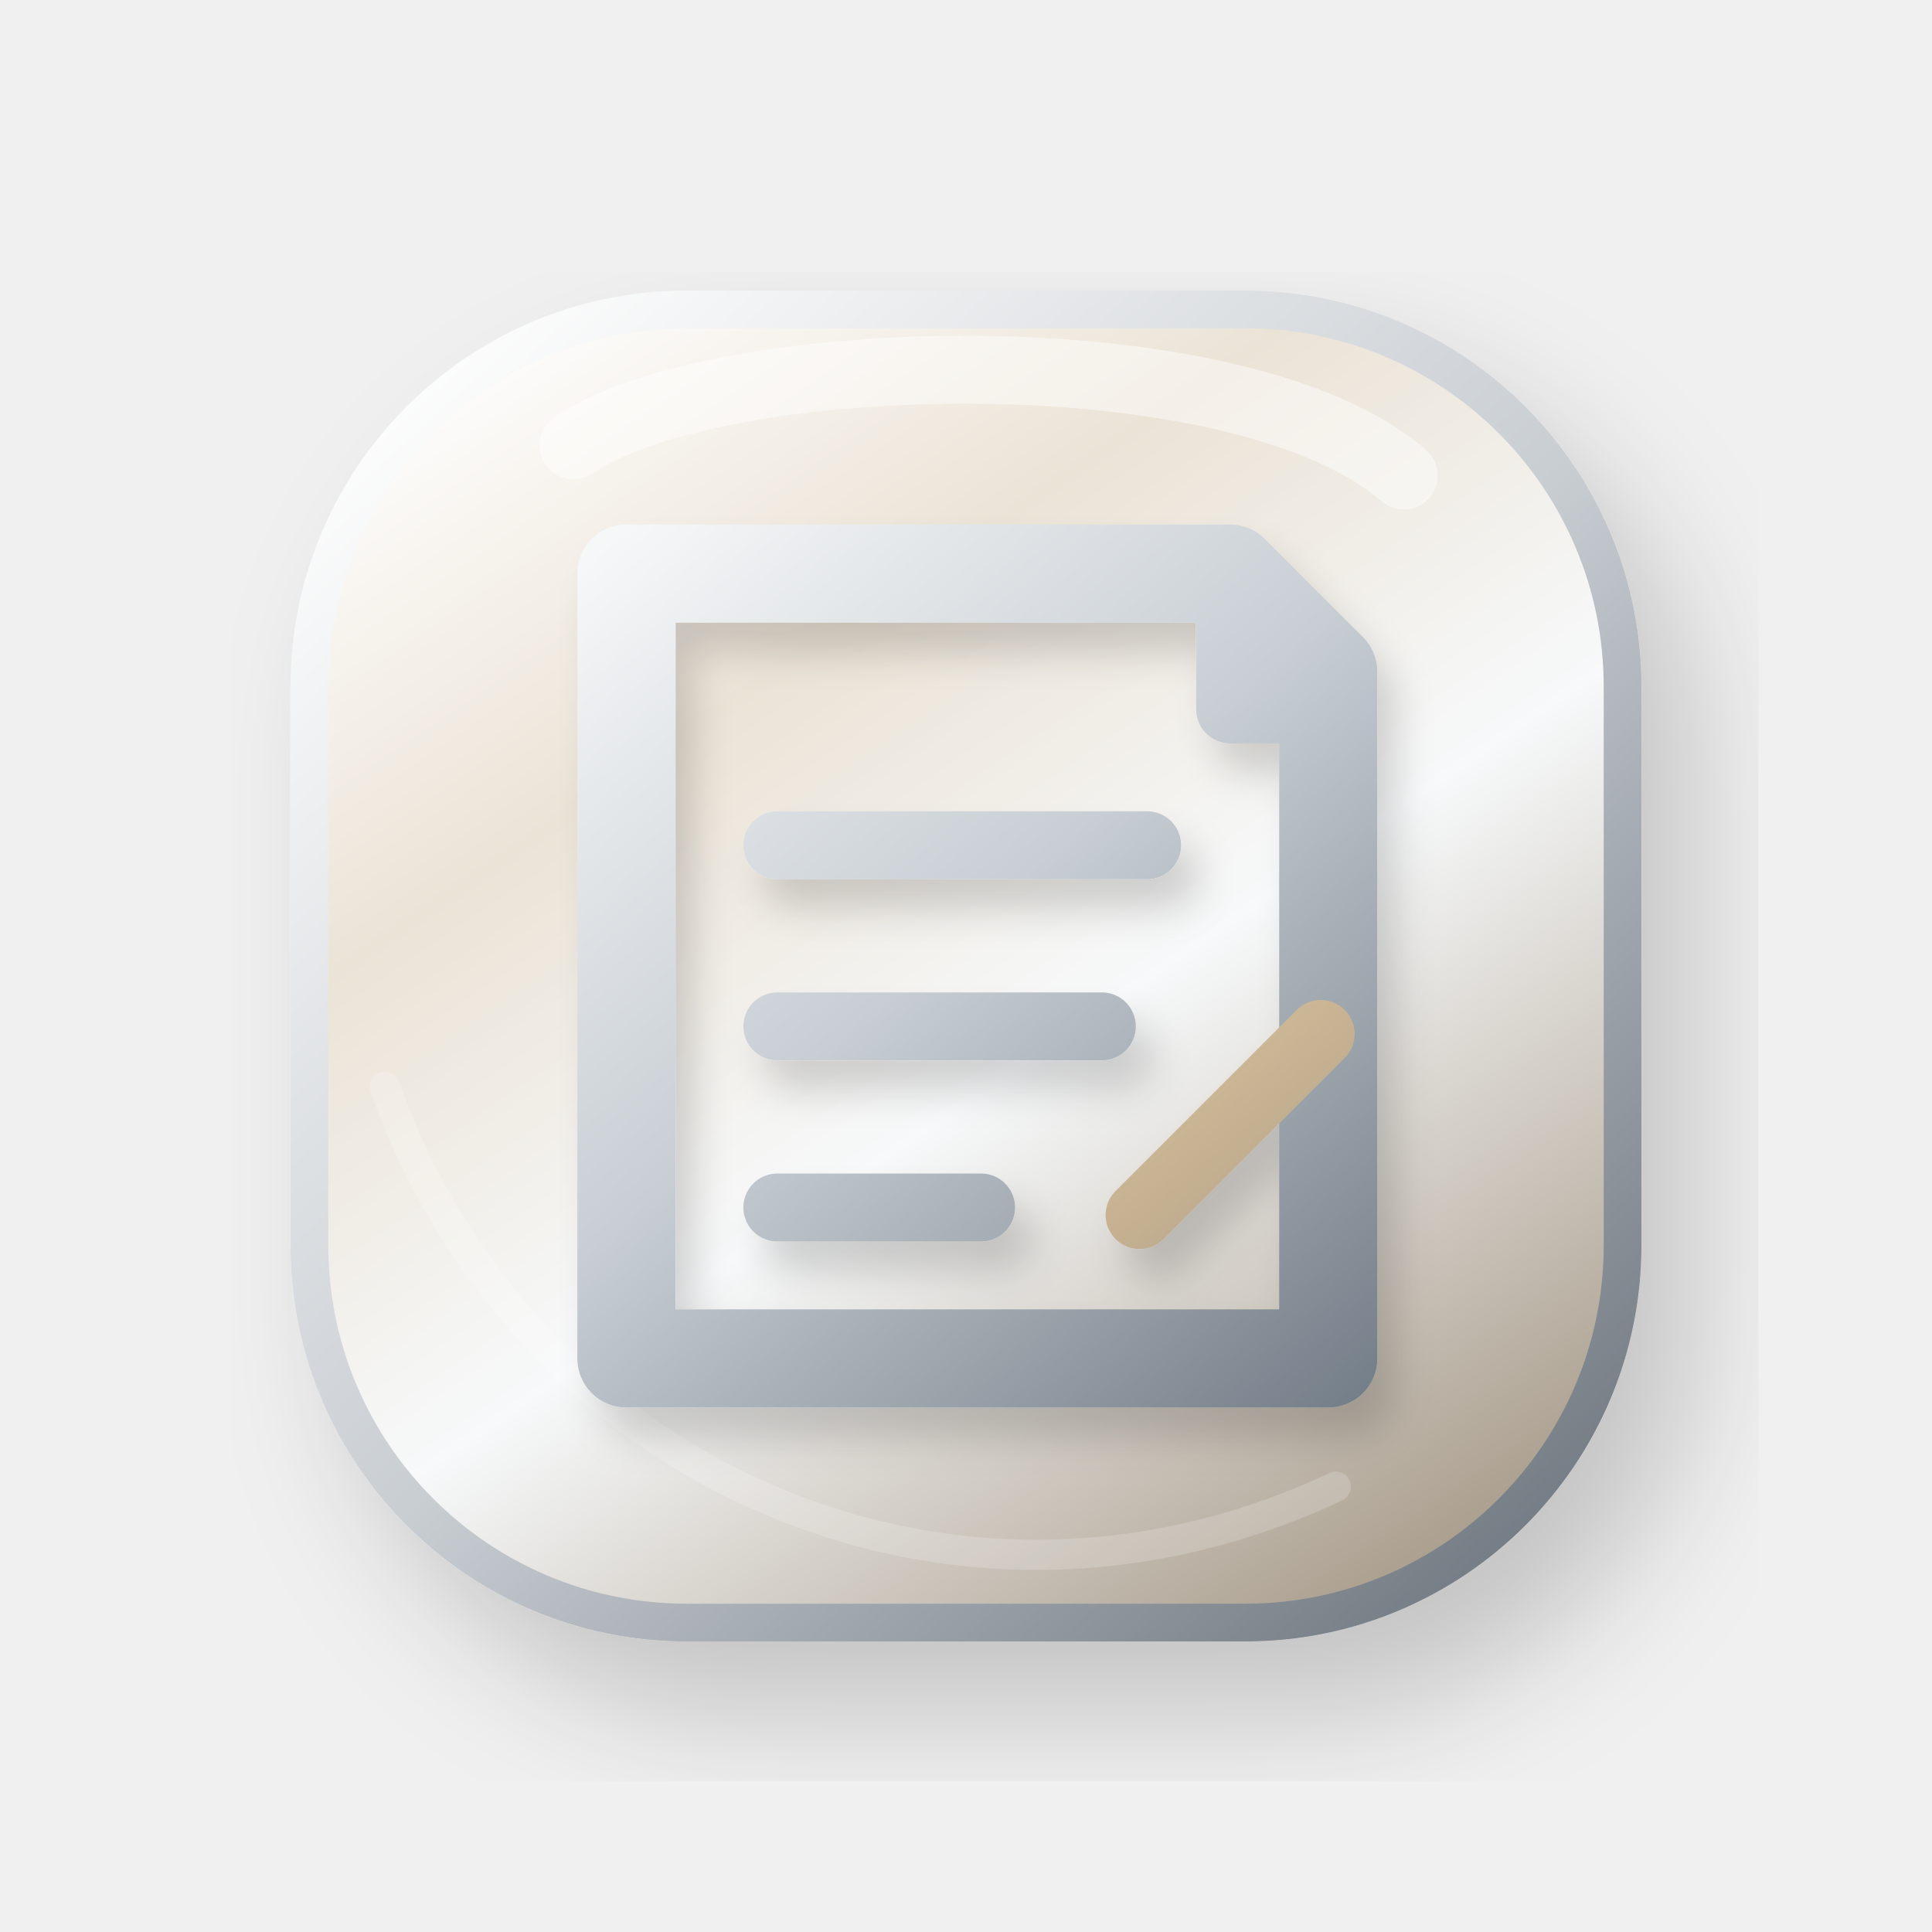
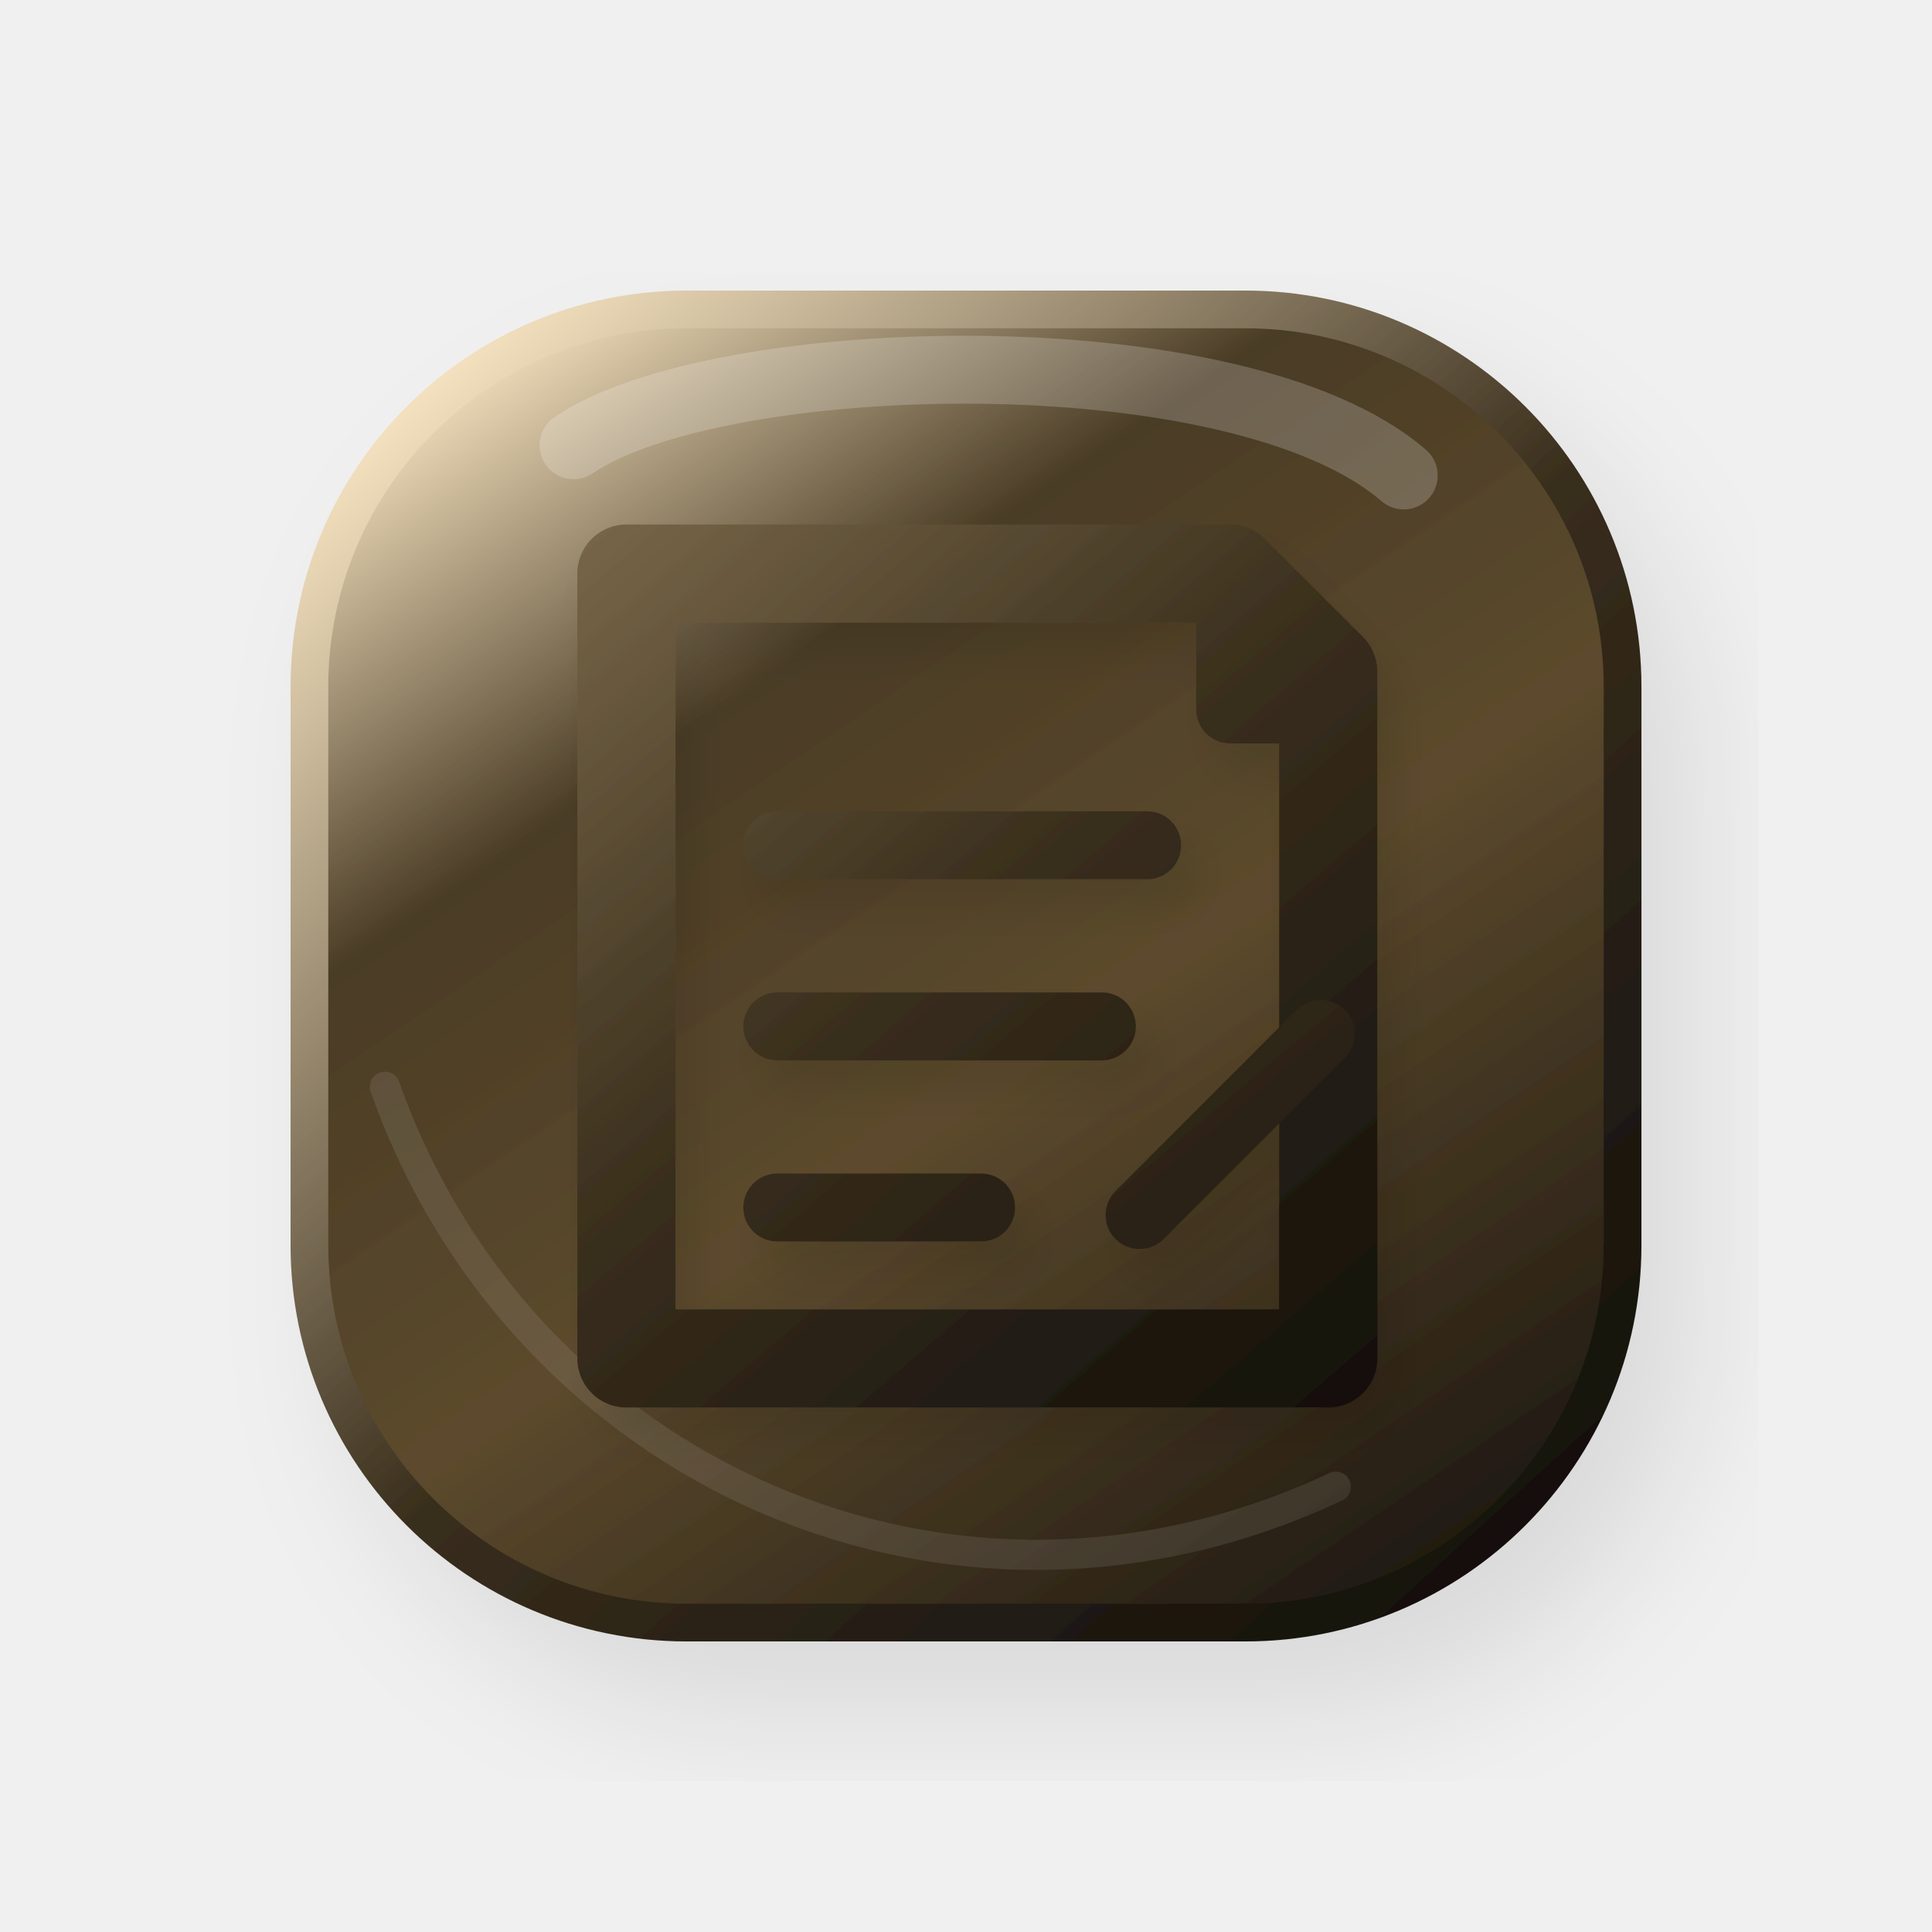
<svg xmlns="http://www.w3.org/2000/svg" width="512" height="512" viewBox="0 0 512 512" fill="none">
  <defs>
    <linearGradient id="metal" x1="138" y1="76" x2="384" y2="438" gradientUnits="userSpaceOnUse">
-       <stop offset="0" stop-color="#ffffff" />
-       <stop offset="0.28" stop-color="#ebe3d6" />
-       <stop offset="0.56" stop-color="#f7f9fa" />
-       <stop offset="1" stop-color="#a19380" />
+       <stop offset="0" stop-color="#ffecc9" />
+       <stop offset="0.28" stop-color="#4a3c25" />
+       <stop offset="0.56" stop-color="#5c4a2d" />
+       <stop offset="1" stop-color="#19140d" />
    </linearGradient>
    <linearGradient id="rim" x1="104" y1="92" x2="406" y2="424" gradientUnits="userSpaceOnUse">
-       <stop offset="0" stop-color="#ffffff" />
-       <stop offset="0.52" stop-color="#c8cdd2" />
-       <stop offset="1" stop-color="#6f7780" />
+       <stop offset="0" stop-color="#ffecc9" />
+       <stop offset="0.52" stop-color="#392e1c" />
+       <stop offset="1" stop-color="#110e0c" />
    </linearGradient>
    <linearGradient id="line" x1="150" y1="132" x2="360" y2="376" gradientUnits="userSpaceOnUse">
-       <stop offset="0" stop-color="#fbfcfc" />
-       <stop offset="0.48" stop-color="#c8ced4" />
-       <stop offset="1" stop-color="#737d87" />
+       <stop offset="0" stop-color="#7c6a4b" />
+       <stop offset="0.48" stop-color="#392e1c" />
+       <stop offset="1" stop-color="#120f0c" />
    </linearGradient>
    <linearGradient id="accent" x1="156" y1="136" x2="356" y2="374" gradientUnits="userSpaceOnUse">
-       <stop offset="0" stop-color="#ffffff" />
-       <stop offset="0.45" stop-color="#f2d7a8" />
-       <stop offset="1" stop-color="#a19380" />
+       <stop offset="0" stop-color="#ffecc9" />
+       <stop offset="0.45" stop-color="#433621" />
+       <stop offset="1" stop-color="#19140d" />
    </linearGradient>
    <radialGradient id="inner" cx="0" cy="0" r="1" gradientUnits="userSpaceOnUse" gradientTransform="translate(212 170) rotate(52) scale(260)">
-       <stop stop-color="#ffffff" stop-opacity="0.9" />
-       <stop offset="0.48" stop-color="#ebe3d6" stop-opacity="0.78" />
-       <stop offset="1" stop-color="#a19380" stop-opacity="0.62" />
+       <stop stop-color="#ffecc9" stop-opacity="0.30" />
+       <stop offset="0.48" stop-color="#4a3c25" stop-opacity="0.22" />
+       <stop offset="1" stop-color="#19140d" stop-opacity="0.14" />
    </radialGradient>
    <filter id="shadow" x="46" y="52" width="420" height="420" filterUnits="userSpaceOnUse" color-interpolation-filters="sRGB">
-       <feDropShadow dx="15" dy="20" stdDeviation="17" flood-color="#171717" flood-opacity="0.18" />
+       <feDropShadow dx="15" dy="20" stdDeviation="17" flood-color="#171717" flood-opacity="0.09" />
    </filter>
    <filter id="soft" x="104" y="104" width="304" height="304" filterUnits="userSpaceOnUse" color-interpolation-filters="sRGB">
-       <feDropShadow dx="5" dy="8" stdDeviation="5" flood-color="#171717" flood-opacity="0.16" />
+       <feDropShadow dx="5" dy="8" stdDeviation="5" flood-color="#171717" flood-opacity="0.08" />
    </filter>
  </defs>
  <g filter="url(#shadow)">
    <rect x="78" y="78" width="356" height="356" rx="104" fill="url(#metal)" />
    <rect x="82" y="82" width="348" height="348" rx="100" fill="none" stroke="url(#rim)" stroke-width="10" />
-     <path d="M152 118C190 92 328 88 372 126" stroke="white" stroke-width="18" stroke-linecap="round" opacity="0.46" />
-     <path d="M102 288C138 390 252 442 354 394" stroke="white" stroke-width="8" stroke-linecap="round" opacity="0.18" />
+     <path d="M152 118C190 92 328 88 372 126" stroke="white" stroke-width="18" stroke-linecap="round" opacity="0.20" />
+     <path d="M102 288C138 390 252 442 354 394" stroke="white" stroke-width="8" stroke-linecap="round" opacity="0.09" />
  </g>
  <g filter="url(#soft)">
    <path d="M166 152H326L352 178V360H166Z" fill="none" stroke="url(#line)" stroke-width="26" stroke-linejoin="round" />
    <path d="M326 152V188H352M206 224H304M206 272H292M206 320H260" stroke="url(#line)" stroke-width="18" stroke-linecap="round" stroke-linejoin="round" />
    <path d="M302 322L350 274" stroke="url(#accent)" stroke-width="18" stroke-linecap="round" />
  </g>
</svg>
